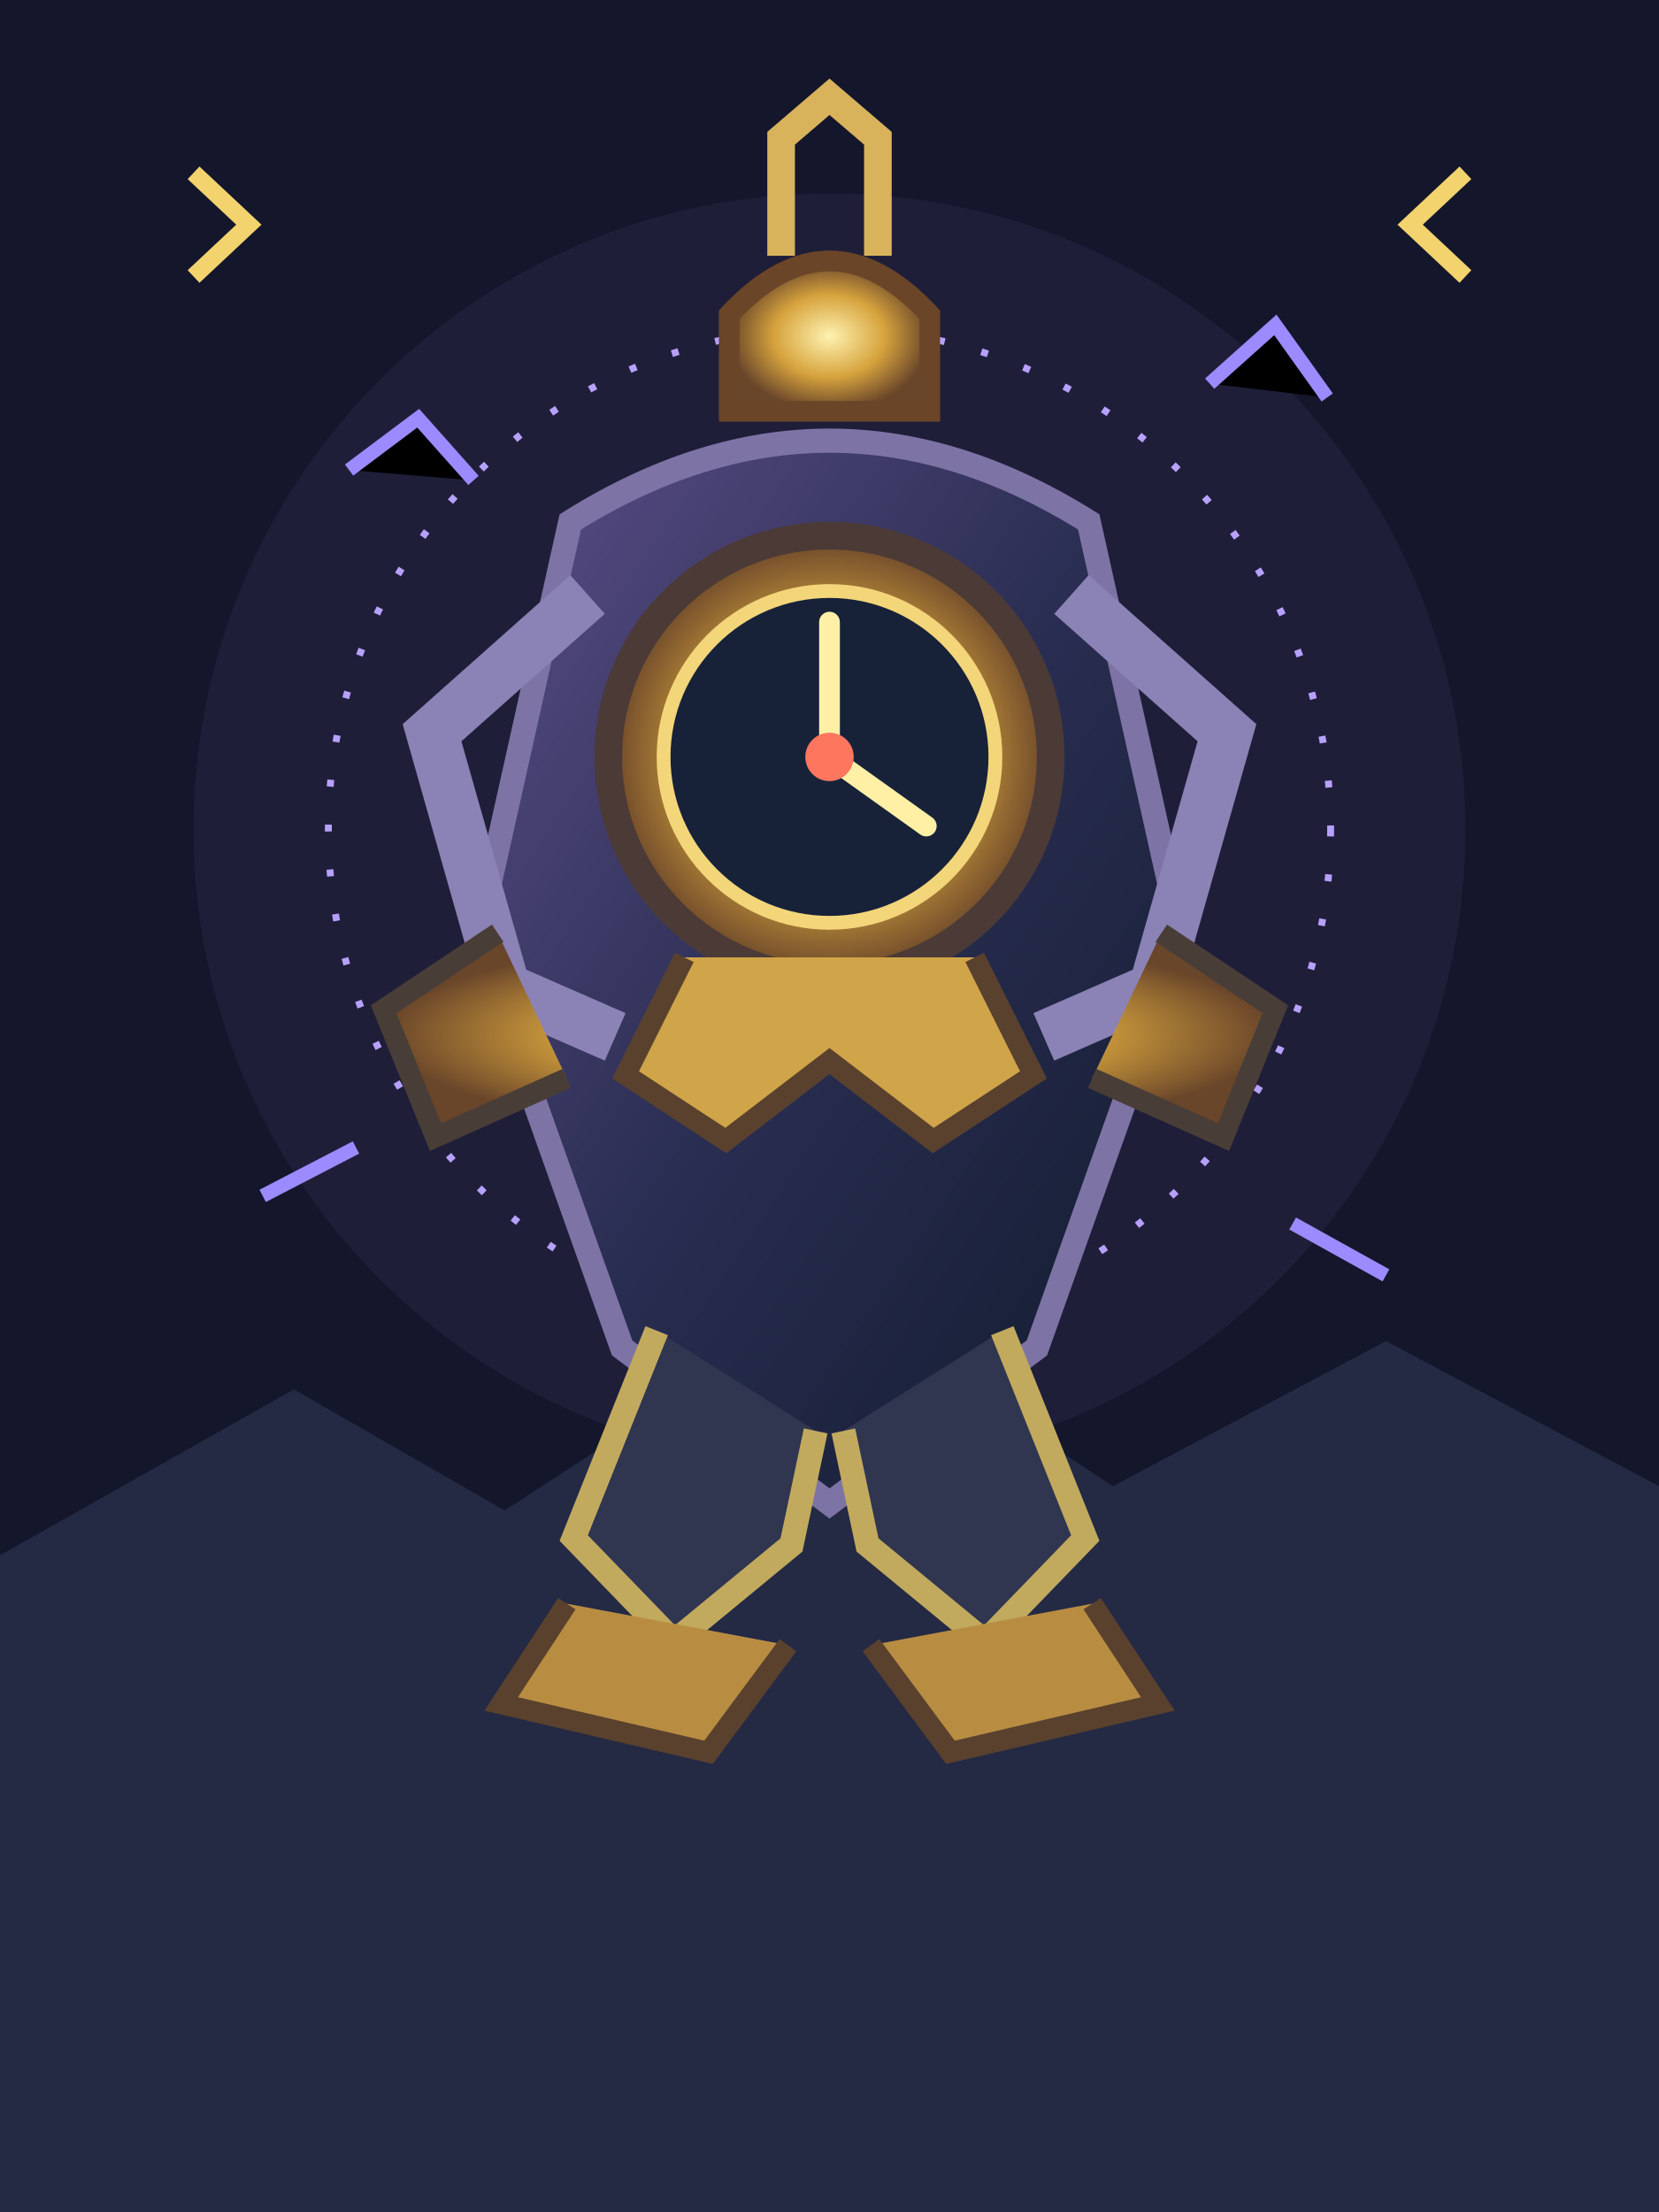
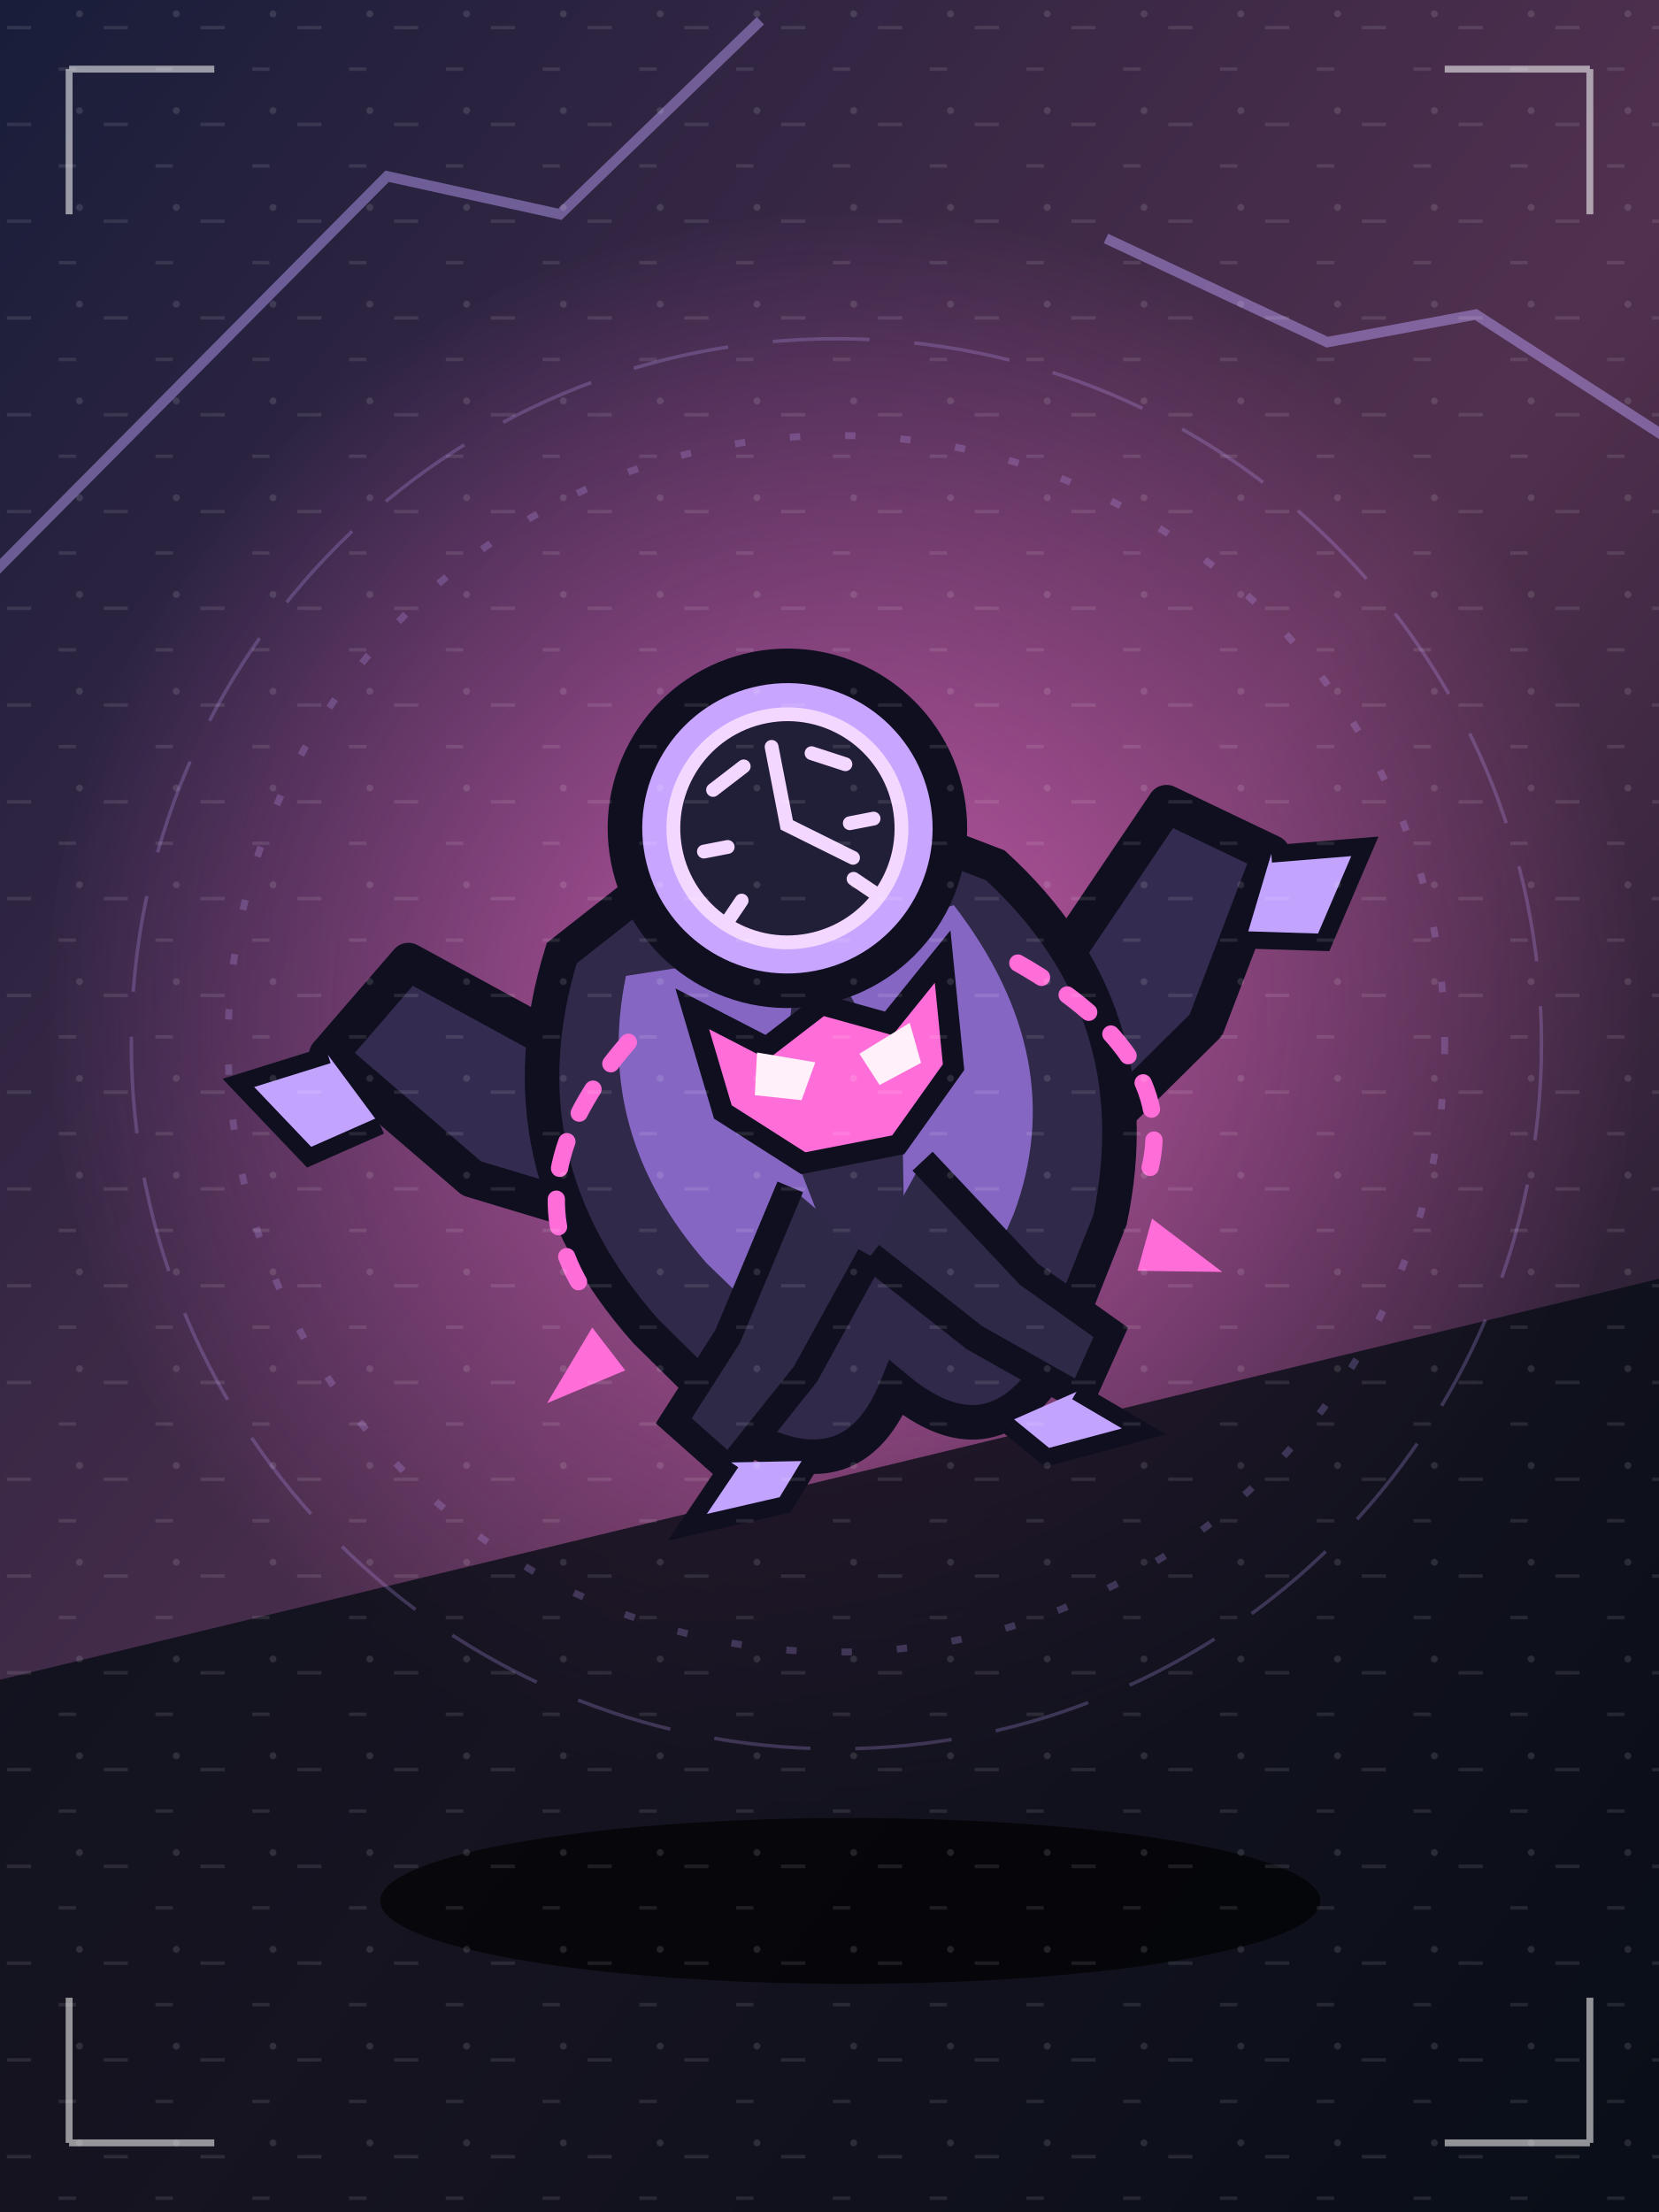
<svg xmlns="http://www.w3.org/2000/svg" width="480" height="640" viewBox="0 0 480 640">
  <defs>
-     <radialGradient id="gold">
-       <stop stop-color="#fff2b0" />
-       <stop offset=".55" stop-color="#d6a33d" />
-       <stop offset="1" stop-color="#69452a" />
+     <linearGradient id="bg" x2="1" y2="1">
+       <stop stop-color="#181d39" />
+       <stop offset=".55" stop-color="#51304f" />
+       <stop offset="1" stop-color="#101421" />
+     </linearGradient>
+     <linearGradient id="metal" x1="0" y1="0" x2=".8" y2="1">
+       <stop stop-color="#f3f0dc" />
+       <stop offset=".25" stop-color="#8b9a9e" />
+       <stop offset=".58" stop-color="#45515f" />
+       <stop offset="1" stop-color="#1a2430" />
+     </linearGradient>
+     <linearGradient id="cloth" x2="1" y2="1">
+       <stop stop-color="#536574" />
+       <stop offset=".5" stop-color="#263444" />
+       <stop offset="1" stop-color="#111925" />
+     </linearGradient>
+     <linearGradient id="accent" x2=".8" y2="1">
+       <stop stop-color="#fff0a2" />
+       <stop offset=".3" stop-color="#c2a4ff" />
+       <stop offset="1" stop-color="#ff6ed8" />
+     </linearGradient>
+     <radialGradient id="halo">
+       <stop stop-color="#ff6ed8" stop-opacity=".65" />
+       <stop offset="1" stop-color="#ff6ed8" stop-opacity="0" />
    </radialGradient>
-     <linearGradient id="cloak" x2="1" y2="1">
-       <stop stop-color="#5b4e88" />
-       <stop offset=".5" stop-color="#292d51" />
-       <stop offset="1" stop-color="#101a2b" />
-     </linearGradient>
+     <pattern id="grain" width="28" height="28" patternUnits="userSpaceOnUse">
+       <path d="M2 8h7M17 20h5" stroke="#fff" stroke-opacity=".1" />
+       <circle cx="23" cy="4" r="1" fill="#fff" fill-opacity=".12" />
+     </pattern>
  </defs>
-   <rect width="480" height="640" fill="#14162b" />
-   <circle cx="240" cy="240" r="184" fill="#6c5ca4" opacity=".12" />
-   <circle cx="240" cy="240" r="145" fill="none" stroke="#b7a1ff" stroke-width="2" stroke-dasharray="2 11" />
-   <path d="M0 450L85 402 146 437 240 376 322 430 401 388 480 430V640H0Z" fill="#242944" />
-   <path d="M211 91Q240 60 269 91L269 119 211 119Z" fill="url(#gold)" stroke="#6b4527" stroke-width="6" />
-   <path d="M226 74L226 40 240 28 254 40 254 74" fill="none" stroke="#d8b35c" stroke-width="8" />
-   <path d="M165 151Q240 104 315 151L342 272 300 390 240 435 180 390 138 272Z" fill="url(#cloak)" stroke="#7d73a5" stroke-width="7" />
-   <circle cx="240" cy="219" r="64" fill="url(#gold)" stroke="#4b3a36" stroke-width="8" />
-   <circle cx="240" cy="219" r="48" fill="#172239" stroke="#f3d57a" stroke-width="4" />
-   <path d="M240 180V219L268 239" fill="none" stroke="#fff0a5" stroke-width="6" stroke-linecap="round" />
-   <circle cx="240" cy="219" r="7" fill="#ff765f" />
-   <path d="M198 277L181 311 210 330 240 307 270 330 299 311 282 277" fill="#d0a449" stroke="#59412e" stroke-width="6" />
-   <path d="M170 172L125 212 146 286 178 300M310 172L355 212 334 286 302 300" fill="none" stroke="#8b82b5" stroke-width="15" />
-   <path d="M144 270L111 292 126 329 164 312M336 270L369 292 354 329 316 312" fill="url(#gold)" stroke="#493d37" stroke-width="6" />
-   <path d="M190 385L166 445 195 475 229 447 236 414M290 385L314 445 285 475 251 447 244 414" fill="#303550" stroke="#c1a95e" stroke-width="7" />
-   <path d="M164 464L145 493 205 507 228 476M316 464L335 493 275 507 252 476" fill="#b88d42" stroke="#59412e" stroke-width="6" />
-   <path d="M101 136L121 121 137 139M350 111L369 94 384 115M76 346L103 332M374 354L401 369" stroke="#9b8bff" stroke-width="4" />
-   <path d="M56 50L72 65 56 80M424 50L408 65 424 80" fill="none" stroke="#f2d36e" stroke-width="5" />
+   <rect width="480" height="640" fill="url(#bg)" />
+   <circle cx="244" cy="292" r="230" fill="url(#halo)" />
+   <path d="M-20 184L112 51l50 11 58-56M320 69l64 30 43-8 65 42" fill="none" stroke="#c2a4ff" stroke-width="3" opacity=".45" />
+   <path d="M0 486L480 370V640H0Z" fill="#080d15" opacity=".8" />
+   <g fill="none" stroke="#c2a4ff" opacity=".24">
+     <circle cx="242" cy="302" r="176" stroke-dasharray="3 13" stroke-width="2" />
+     <circle cx="242" cy="302" r="204" stroke-dasharray="28 13" />
+   </g>
+   <ellipse cx="246" cy="550" rx="136" ry="24" fill="#000" opacity=".65" />
+   <g transform="translate(245 328) rotate(-11)">
+     <path d="M-57 -25L-115 -73L-143 -51L-109 -8L-71 12M58 -25L109 -76L136 -56L108 -11L72 13" fill="#342c50" stroke="#100f20" stroke-width="11" stroke-linejoin="round" />
+     <path d="M-143 -51l-27 3 16 25 22 -5M136 -56l27 3 -17 25 -22 -5" fill="#c2a4ff" stroke="#100f20" stroke-width="5" />
+     <path d="M-71 -67Q-101 -11 -68 45L-42 83Q-17 101 0 75Q22 102 45 78L70 39Q94 -18 57 -68L25 -88L-34 -86Z" fill="#302949" stroke="#100f20" stroke-width="10" />
+     <path d="M-54 -57Q-72 -14 -47 29L-24 62L-10 36L-18 -8L-4 -55ZM43 -59Q68 -9 43 32L23 61L10 36L18 -9L4 -54Z" fill="#8e6ed0" opacity=".9" />
+     <circle cx="0" cy="-90" r="47" fill="#c8a5ff" stroke="#100f20" stroke-width="10" />
+     <circle cx="0" cy="-90" r="33" fill="#211f38" stroke="#f4d7ff" stroke-width="4" />
+     <path d="M0 -114V-91L17 -78M-19 -105L-9 -110M20 -105L11 -110M-25 -88h7M18 -88h7M-17 -72l-5 5M16 -72l5 5" fill="none" stroke="#f4d7ff" stroke-width="4" stroke-linecap="round" />
+     <path d="M-37 -44L-18 -29L0 -38L18 -29L37 -45L34 -13L14 6L-14 6L-34 -13Z" fill="#ff6ed8" stroke="#100f20" stroke-width="6" />
+     <path d="M-21 -28L-5 -22L-11 -12L-24 -16ZM8 -22L24 -28L25 -16L12 -12Z" fill="#fff0fa" />
+     <path d="M-19 12L-45 51L-65 72L-52 89L-25 66L0 36M20 12L44 50L64 71L52 88L25 65L0 36" fill="#2d2947" stroke="#100f20" stroke-width="8" />
+     <path d="M-51 87L-67 103L-38 102L-28 91M51 86L68 101L39 103L29 91" fill="#c2a4ff" stroke="#100f20" stroke-width="5" />
+     <path d="M-57 -38Q-98 -6 -83 31M58 -39Q100 -3 83 29" fill="none" stroke="#ff6ed8" stroke-width="5" stroke-linecap="round" stroke-dasharray="8 9" />
+     <path d="M-83 41l-17 19 24 -5M82 41l17 19 -24 -5" fill="#ff6ed8" />
+   </g>
+   <rect width="480" height="640" fill="url(#grain)" />
+   <path d="M20 20h42M20 20v42M460 20h-42M460 20v42M20 620h42M20 620v-42M460 620h-42M460 620v-42" fill="none" stroke="#fff" stroke-opacity=".55" stroke-width="2" />
</svg>
